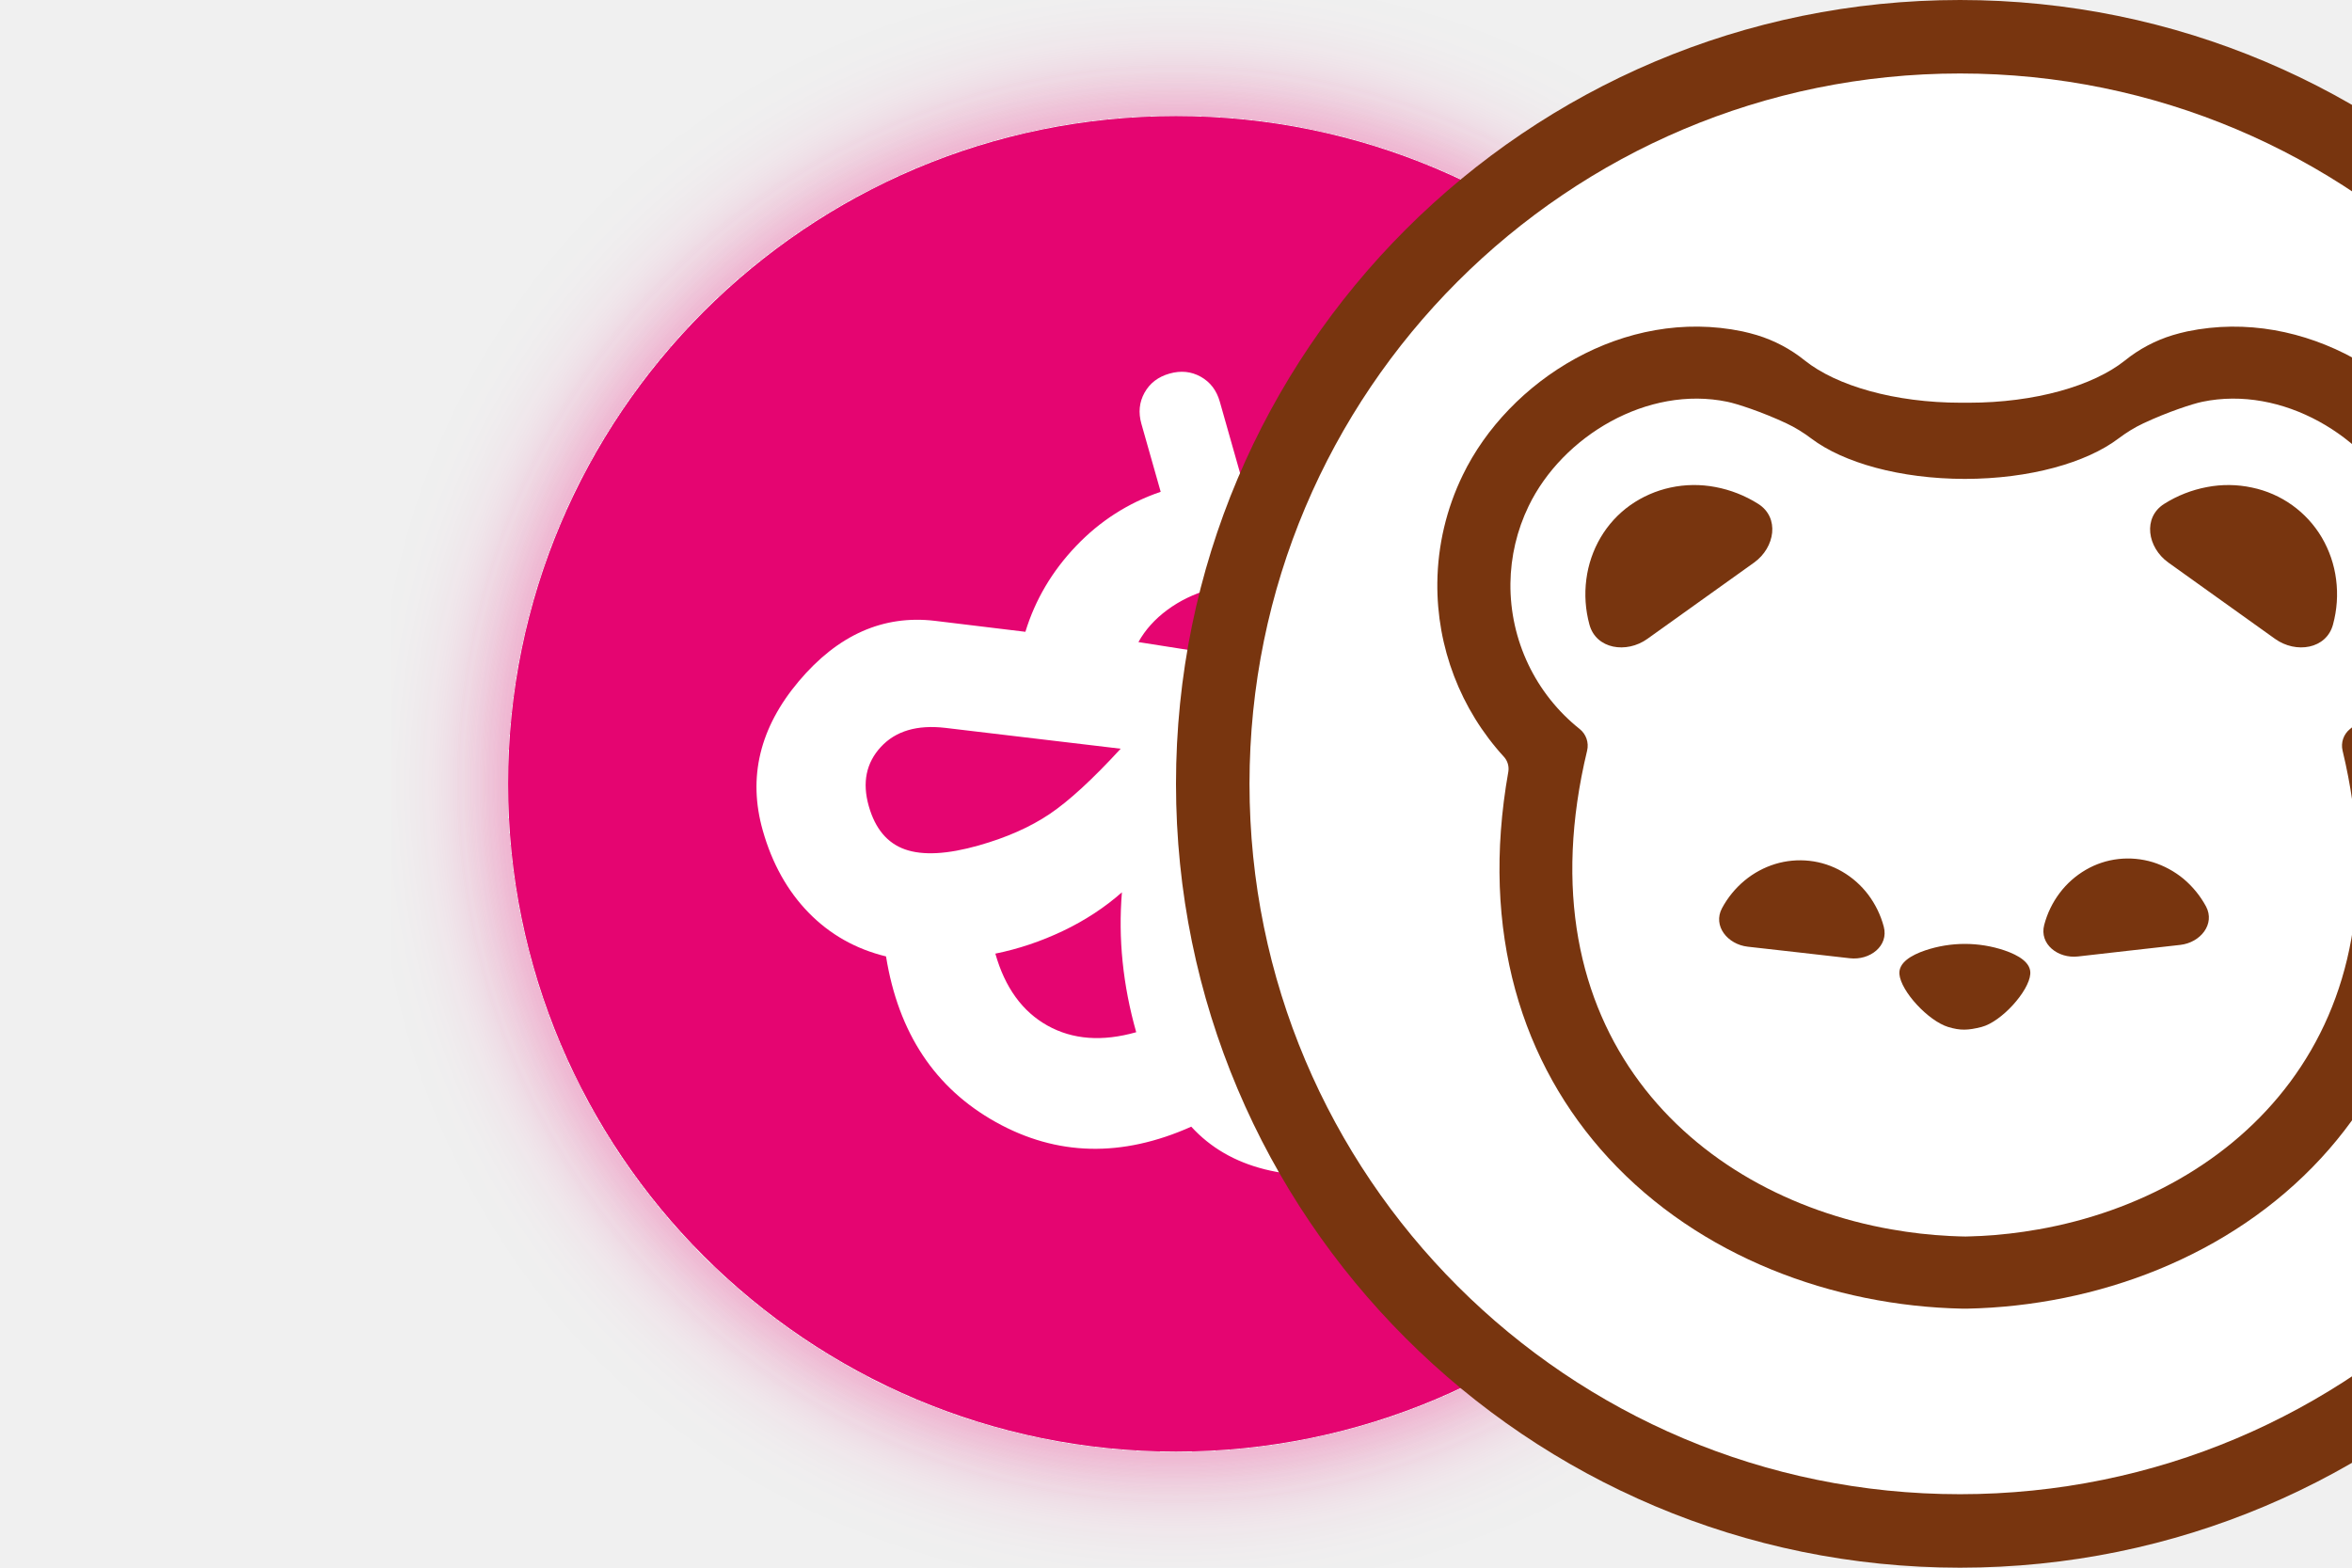
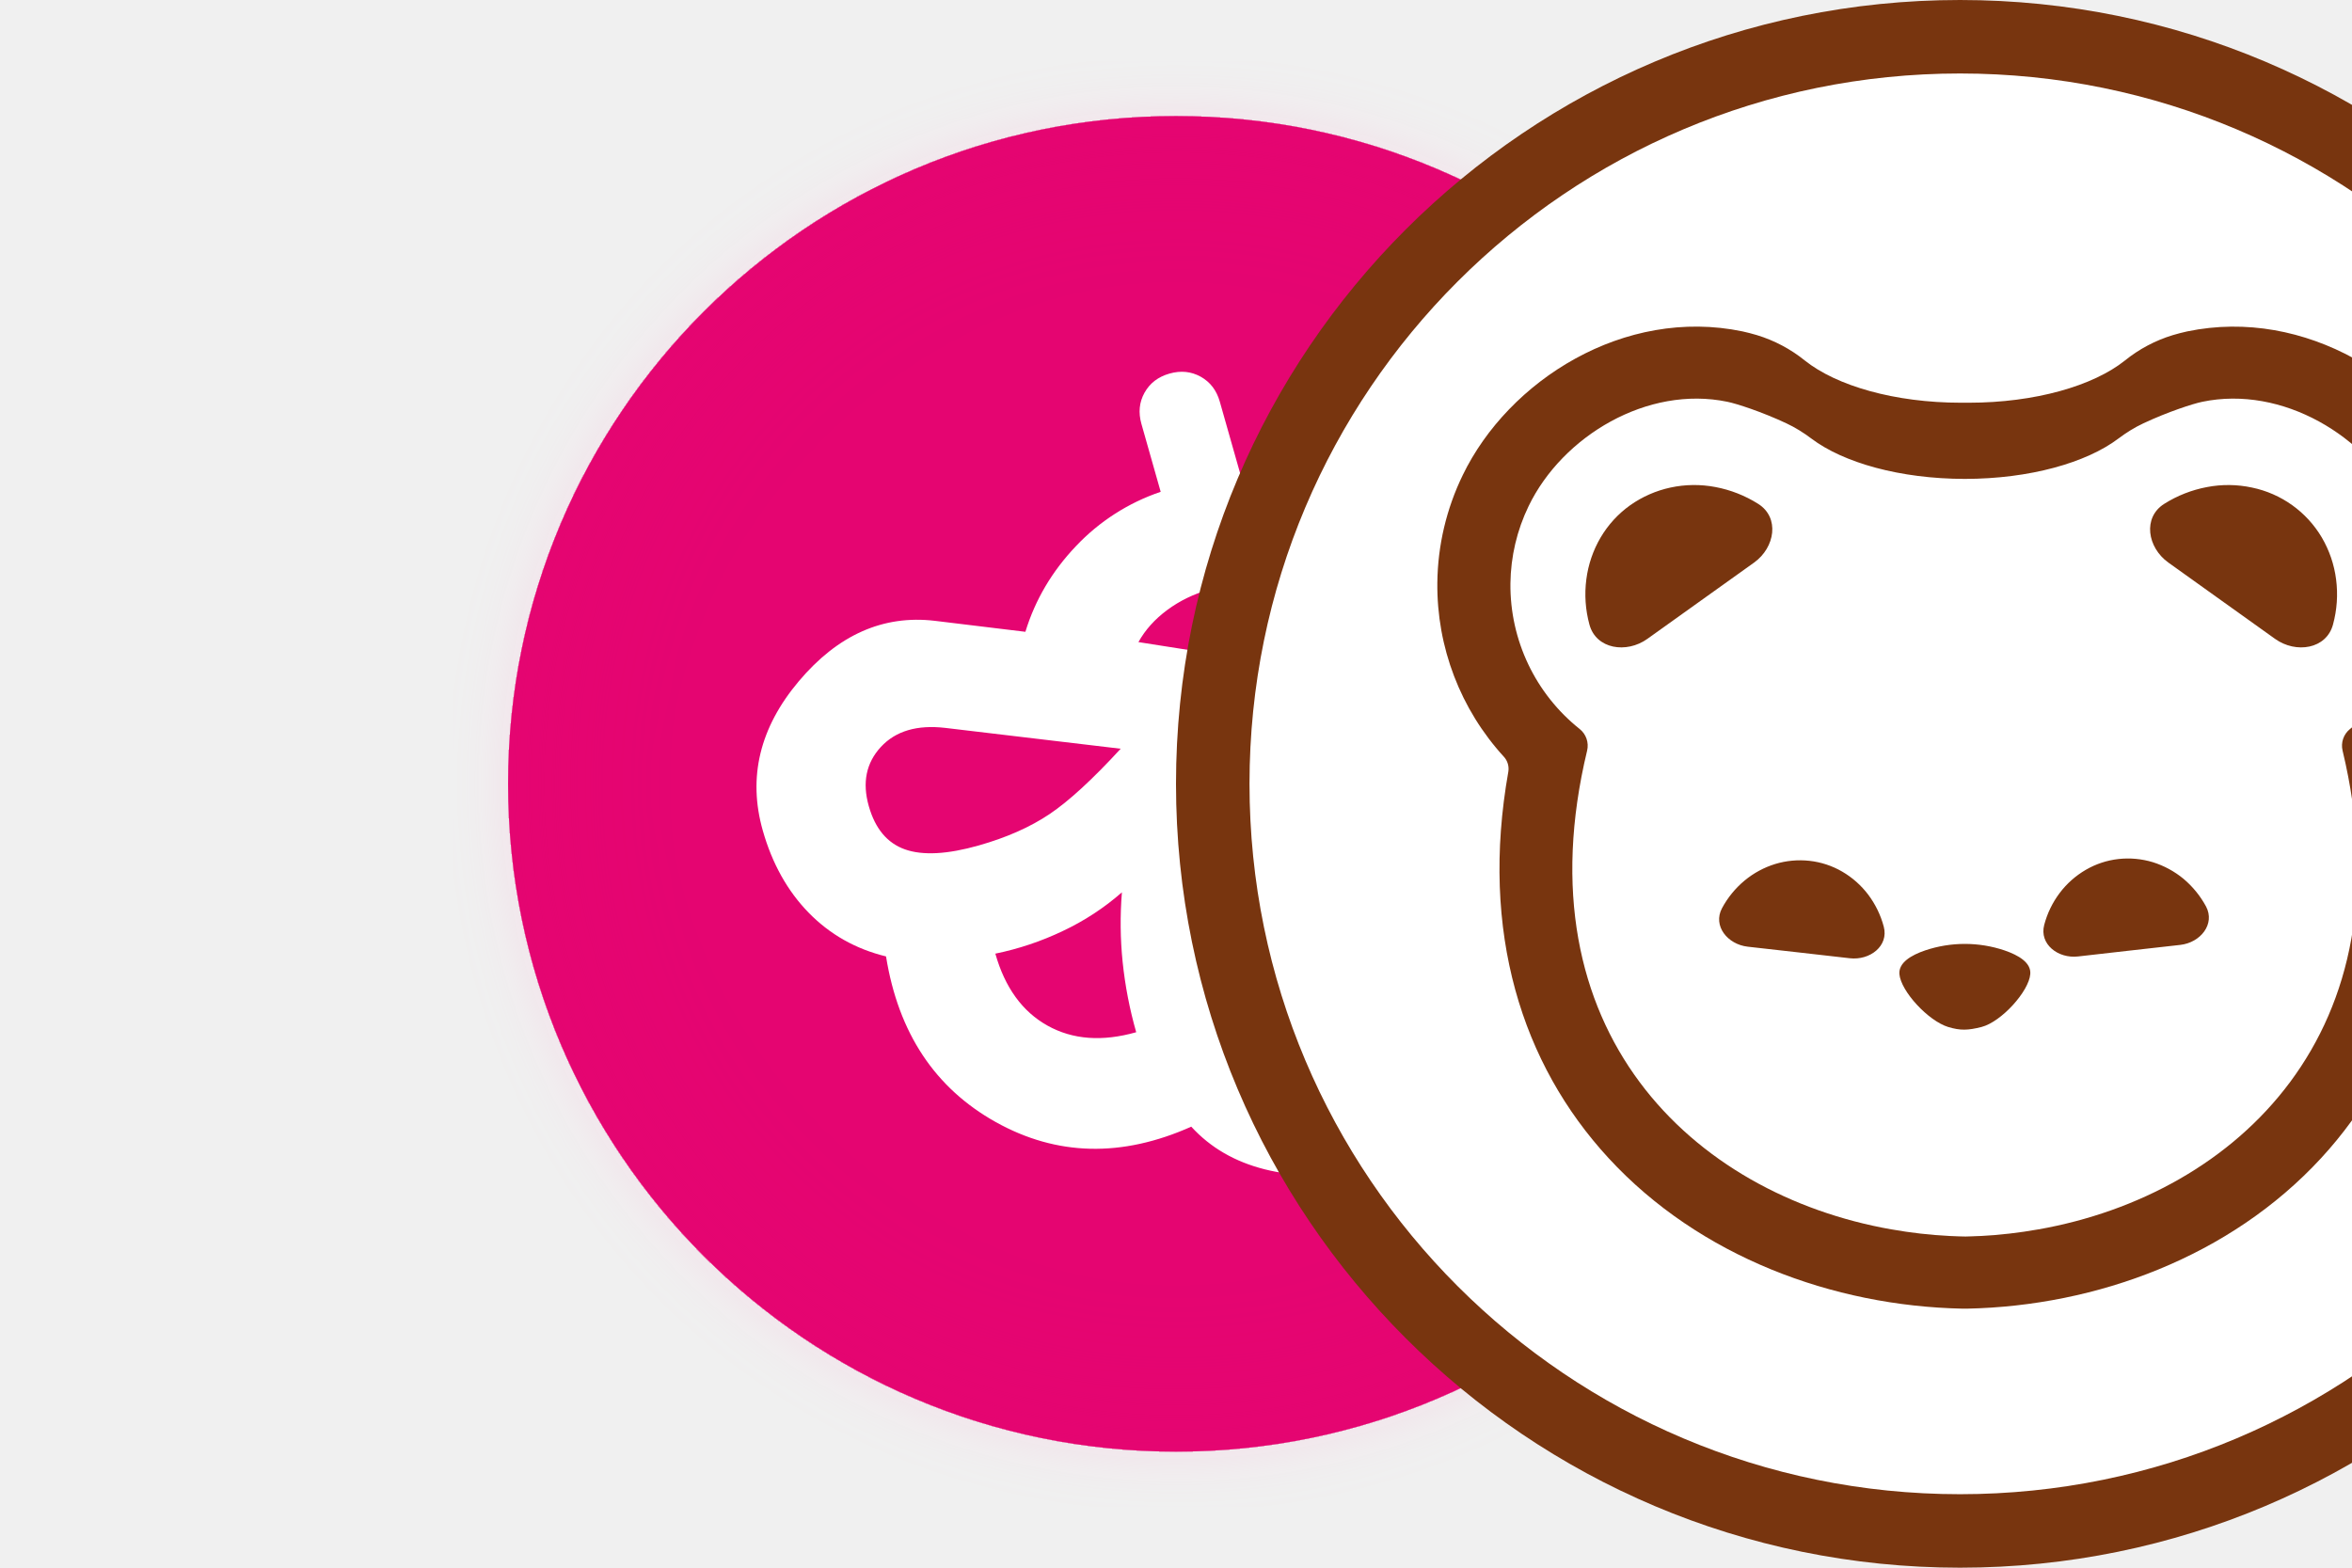
<svg xmlns="http://www.w3.org/2000/svg" viewBox="0 0 192 128">
-   <svg viewBox="0 0 1472 1472">
+   <svg viewBox="0 0 128 128">
    <g filter="url(#_stbgt)">
-       <path fill="#E50571" d="M109 736c0-346.283 280.717-627 627-627 346.28 0 627 280.717 627 627 0 346.28-280.72 627-627 627-346.283 0-627-280.72-627-627" />
-       <path fill="#fff" d="M994.445 853.465q49.086 65.58 20.585 142.578c-19.009 51.327-56.715 84.997-113.132 101.007q-40.466 11.49-82.565.9-42.094-10.575-69.008-40.05-97.613 43.605-183.417-4.26c-57.206-31.92-91.58-83.783-103.125-155.599q-42.706-10.408-72.595-41.017-29.889-30.607-43.114-77.212-21.23-74.811 33.785-140.114 55.012-65.305 127.668-56.77l85.084 10.31q13.742-44.978 47.423-80.378 33.686-35.399 79.593-51.076l-18.096-63.773q-4.525-15.942 2.942-29.325 7.463-13.383 23.409-17.907 15.941-4.524 29.325 2.942 13.382 7.467 17.905 23.409l20.882 73.582q49.203.618 86.816 21.082 37.61 20.469 73.078 66.06l71.132-20.185c10.63-3.016 20.4-2.036 29.32 2.943 8.93 4.978 14.89 12.779 17.91 23.409 3.01 10.627 2.04 20.403-2.94 29.325s-12.78 14.889-23.41 17.905l-63.775 18.099q10.775 47.298-.43 94.209-11.204 46.908-42.261 82.224zM698.653 969.209q-9.398-33.114-12.752-65.953-3.358-32.84-.672-65.402c-16.25 14.327-34.69 26.406-55.311 36.235q-30.935 14.74-63.514 21.336 13.57 47.83 48.996 67.592 35.423 19.764 83.253 6.192M550.827 793.833q39.241-11.135 66.505-29.472 27.263-18.34 66.739-61.346L519.503 683.46q-39.74-4.624-60.532 17.838-20.79 22.464-11.395 55.578 9.048 31.885 34.073 40.685 25.024 8.802 69.178-3.728m323.23 205.109q30.66-8.7 43.579-35.559 12.919-26.856-3.505-47.372L800.577 768.016q-12.166 45.858-13.907 88.754-1.737 42.9 7.31 74.785 11.485 40.471 31.677 57.931 20.196 17.465 48.4 9.456m3.683-295.227q8.784-15.747 10.399-38.068 1.615-22.324-4.647-44.399-11.14-39.245-44.549-58.916t-71.428-8.885q-22.073 6.265-39.608 19.192-17.534 12.925-27.196 30.246l108.186 17.003z" />
+       <path fill="#E50571" d="M9.478 64C9.478 33.888 33.888 9.478 64 9.478S118.522 33.888 118.522 64 94.112 118.522 64 118.522 9.478 94.112 9.478 64" />
+       <path fill="#fff" d="M86.474 74.214q4.268 5.703 1.79 12.398-2.48 6.696-9.838 8.784-3.52.999-7.18.078-3.66-.92-6-3.483-8.489 3.792-15.95-.37-7.461-4.164-8.967-13.53-3.714-.906-6.313-3.567-2.598-2.663-3.749-6.714-1.845-6.505 2.938-12.184t11.102-4.937l7.398.897q1.196-3.911 4.124-6.99a17 17 0 0 1 6.921-4.44l-1.573-5.546q-.394-1.387.255-2.55.65-1.164 2.036-1.558 1.386-.392 2.55.256 1.164.65 1.557 2.036l1.816 6.398q4.278.054 7.549 1.834 3.27 1.78 6.355 5.744l6.185-1.755q1.386-.394 2.55.256 1.163.648 1.557 2.035.393 1.386-.256 2.55-.65 1.164-2.035 1.557l-5.546 1.574a17.8 17.8 0 0 1-.037 8.192q-.975 4.08-3.675 7.15zM60.752 84.28a33.4 33.4 0 0 1-1.108-5.735 31 31 0 0 1-.059-5.687 20.7 20.7 0 0 1-4.81 3.15 23.8 23.8 0 0 1-5.523 1.856q1.18 4.16 4.261 5.878 3.08 1.718 7.24.538M47.899 69.03q3.412-.969 5.783-2.563 2.37-1.594 5.803-5.334l-14.31-1.7q-3.456-.403-5.264 1.55-1.807 1.955-.99 4.833.786 2.773 2.962 3.538t6.016-.324m28.107 17.836q2.665-.757 3.79-3.093 1.123-2.335-.305-4.119l-9.875-12.869q-1.058 3.987-1.209 7.718-.15 3.73.636 6.503.998 3.519 2.754 5.037 1.757 1.52 4.209.823m.32-25.672q.764-1.37.904-3.31a11.1 11.1 0 0 0-.404-3.861q-.968-3.413-3.873-5.124t-6.212-.772q-1.92.545-3.444 1.669t-2.365 2.63l9.408 1.478z" />
    </g>
    <defs>
-       <filter id="_stbgt" width="1471.97" height="1471.97" x=".017" y=".017" color-interpolation-filters="sRGB" filterUnits="userSpaceOnUse">
+       <filter id="_stbgt" width="117.943" height="117.943" x="5.028" y="5.028" color-interpolation-filters="sRGB" filterUnits="userSpaceOnUse">
        <feFlood flood-opacity="0" result="BackgroundImageFix" />
        <feColorMatrix in="SourceAlpha" result="hardAlpha" values="0 0 0 0 0 0 0 0 0 0 0 0 0 0 0 0 0 0 127 0" />
        <feOffset />
-         <feGaussianBlur stdDeviation="54.492" />
+         <feGaussianBlur stdDeviation="2.225" />
        <feComposite in2="hardAlpha" operator="out" />
-         <feColorMatrix values="0 0 0 0 0.898 0 0 0 0 0.02 0 0 0 0 0.443 0 0 0 0.5 0" />
+         <feColorMatrix values="0 0 0 0 1 0 0 0 0 0.666 0 0 0 0 0.827 0 0 0 0.25 0" />
        <feBlend in2="BackgroundImageFix" result="effect1" />
+         <feBlend in="SourceGraphic" in2="effect1" result="shape" />
        <feColorMatrix in="SourceAlpha" result="hardAlpha" values="0 0 0 0 0 0 0 0 0 0 0 0 0 0 0 0 0 0 127 0" />
        <feOffset />
-         <feGaussianBlur stdDeviation="21.797" />
-         <feComposite in2="hardAlpha" operator="out" />
-         <feColorMatrix values="0 0 0 0 1 0 0 0 0 0.666 0 0 0 0 0.827 0 0 0 0.25 0" />
-         <feBlend in2="effect1" result="effect2" />
-         <feBlend in="SourceGraphic" in2="effect2" result="shape" />
+         <feGaussianBlur stdDeviation="5.56" />
+         <feComposite in2="hardAlpha" k2="-1" k3="1" operator="arithmetic" />
+         <feColorMatrix values="0 0 0 0 0.898 0 0 0 0 0.02 0 0 0 0 0.443 0 0 0 0.5 0" />
+         <feBlend in2="shape" />
      </filter>
    </defs>
  </svg>
  <svg x="64" viewBox="0 0 128 128">
    <circle cx="64" cy="64" r="64" fill="#78350F" />
    <circle cx="64" cy="64" r="58" fill="#fff" />
    <path fill="#78350F" d="M47.52 41.136a10 10 0 0 0-3.486-1.37 9.2 9.2 0 0 0-3.668.042 9 9 0 0 0-3.288 1.442 8.6 8.6 0 0 0-2.414 2.634 9 9 0 0 0-1.168 3.424 9.4 9.4 0 0 0 .252 3.682c.538 2.012 3.024 2.396 4.732 1.172l4.352-3.112 4.364-3.12c1.706-1.226 2.104-3.674.324-4.794m46.014 2.748a8.66 8.66 0 0 0-5.702-4.076 9.2 9.2 0 0 0-3.668-.04 10 10 0 0 0-3.488 1.368c-1.78 1.12-1.38 3.568.326 4.792l4.364 3.122 4.352 3.112c1.708 1.224 4.194.84 4.732-1.172a9.4 9.4 0 0 0 .252-3.682 9 9 0 0 0-1.168-3.424M67.63 77.598a10.16 10.16 0 0 0-6.47 0c-1.16.394-2.172 1.006-2.108 1.928.116 1.412 2.36 3.828 3.982 4.326.992.3 1.614.28 2.72 0 1.622-.416 3.878-2.914 3.984-4.326.074-.922-.95-1.532-2.108-1.928m-11.118-4.544a7.2 7.2 0 0 0-2.128-1.888 6.8 6.8 0 0 0-2.666-.88 7 7 0 0 0-2.804.258c-.906.28-1.76.736-2.508 1.36a7.6 7.6 0 0 0-1.834 2.25c-.77 1.44.454 2.956 2.098 3.142l4.152.468 4.184.476c1.644.188 3.192-1.006 2.77-2.582a7.6 7.6 0 0 0-1.264-2.604m25.736-1.298a7.4 7.4 0 0 0-2.51-1.36 7 7 0 0 0-2.802-.258 6.8 6.8 0 0 0-2.666.882 7.2 7.2 0 0 0-2.13 1.888 7.5 7.5 0 0 0-1.264 2.604c-.42 1.576 1.128 2.77 2.76 2.582l4.186-.476 4.16-.468c1.646-.186 2.868-1.7 2.1-3.142a7.8 7.8 0 0 0-1.834-2.252" />
    <path fill="#78350F" d="M102.018 61.8a20.7 20.7 0 0 0 5.438-14.22 20.6 20.6 0 0 0-2.076-8.788c-3.732-7.718-13.174-13.744-22.838-11.732q-.59.13-1.168.302a11.6 11.6 0 0 0-3.92 2.08c-2.582 2.06-7.326 3.44-12.752 3.44h-.616c-5.424 0-10.168-1.384-12.75-3.444a11.6 11.6 0 0 0-3.922-2.078 16 16 0 0 0-1.168-.302c-9.662-2.012-19.104 4.014-22.836 11.732a20.6 20.6 0 0 0-2.076 8.786 20.72 20.72 0 0 0 5.44 14.222 1.46 1.46 0 0 1 .356 1.204c-2.328 13.1 1.108 23.88 8.18 31.554 7.428 8.06 18.324 12.076 28.894 12.294h.382c10.568-.218 21.466-4.232 28.894-12.292 7.072-7.676 10.508-18.454 8.18-31.556a1.45 1.45 0 0 1 .356-1.204zm-6.186-2.272a1.74 1.74 0 0 0-.6 1.764c5.49 22.872-8.62 36.224-24.83 39.086h-.01a38 38 0 0 1-4.732.54c-.094 0-.2.01-.294.01-.296.02-.6.02-.896.032h-.074l-.02-.002h-.054c-.296-.01-.6-.01-.896-.03-.094 0-.2-.012-.296-.012a38 38 0 0 1-4.73-.54h-.012C42.18 97.516 28.068 84.164 33.56 61.29a1.74 1.74 0 0 0-.6-1.762 15 15 0 0 1-5.66-11.9 14.9 14.9 0 0 1 1.486-6.306c2.76-5.716 9.706-9.876 16.23-8.516.764.156 2.812.82 4.808 1.756.724.34 1.404.764 2.04 1.244 2.616 1.976 7.25 3.29 12.532 3.296 5.284-.004 9.92-1.32 12.534-3.294.636-.48 1.314-.904 2.04-1.244 1.994-.936 4.042-1.6 4.808-1.758 6.522-1.36 13.468 2.8 16.23 8.518a14.9 14.9 0 0 1 1.484 6.306 15 15 0 0 1-5.66 11.898" />
  </svg>
</svg>
